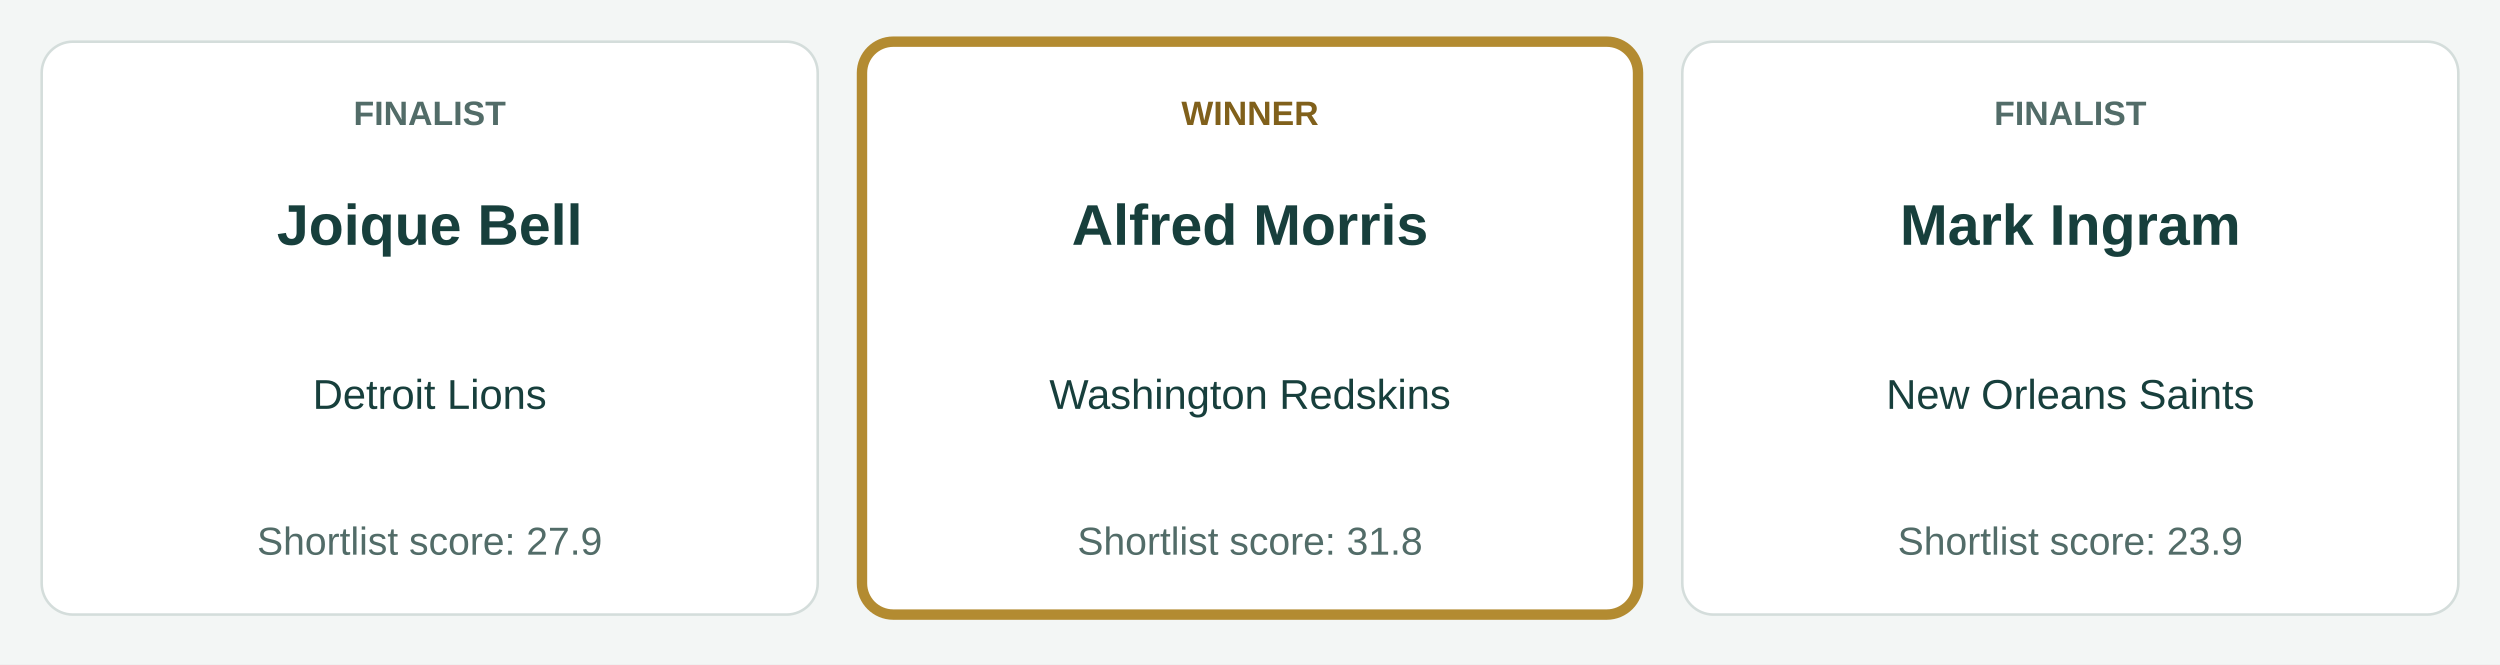
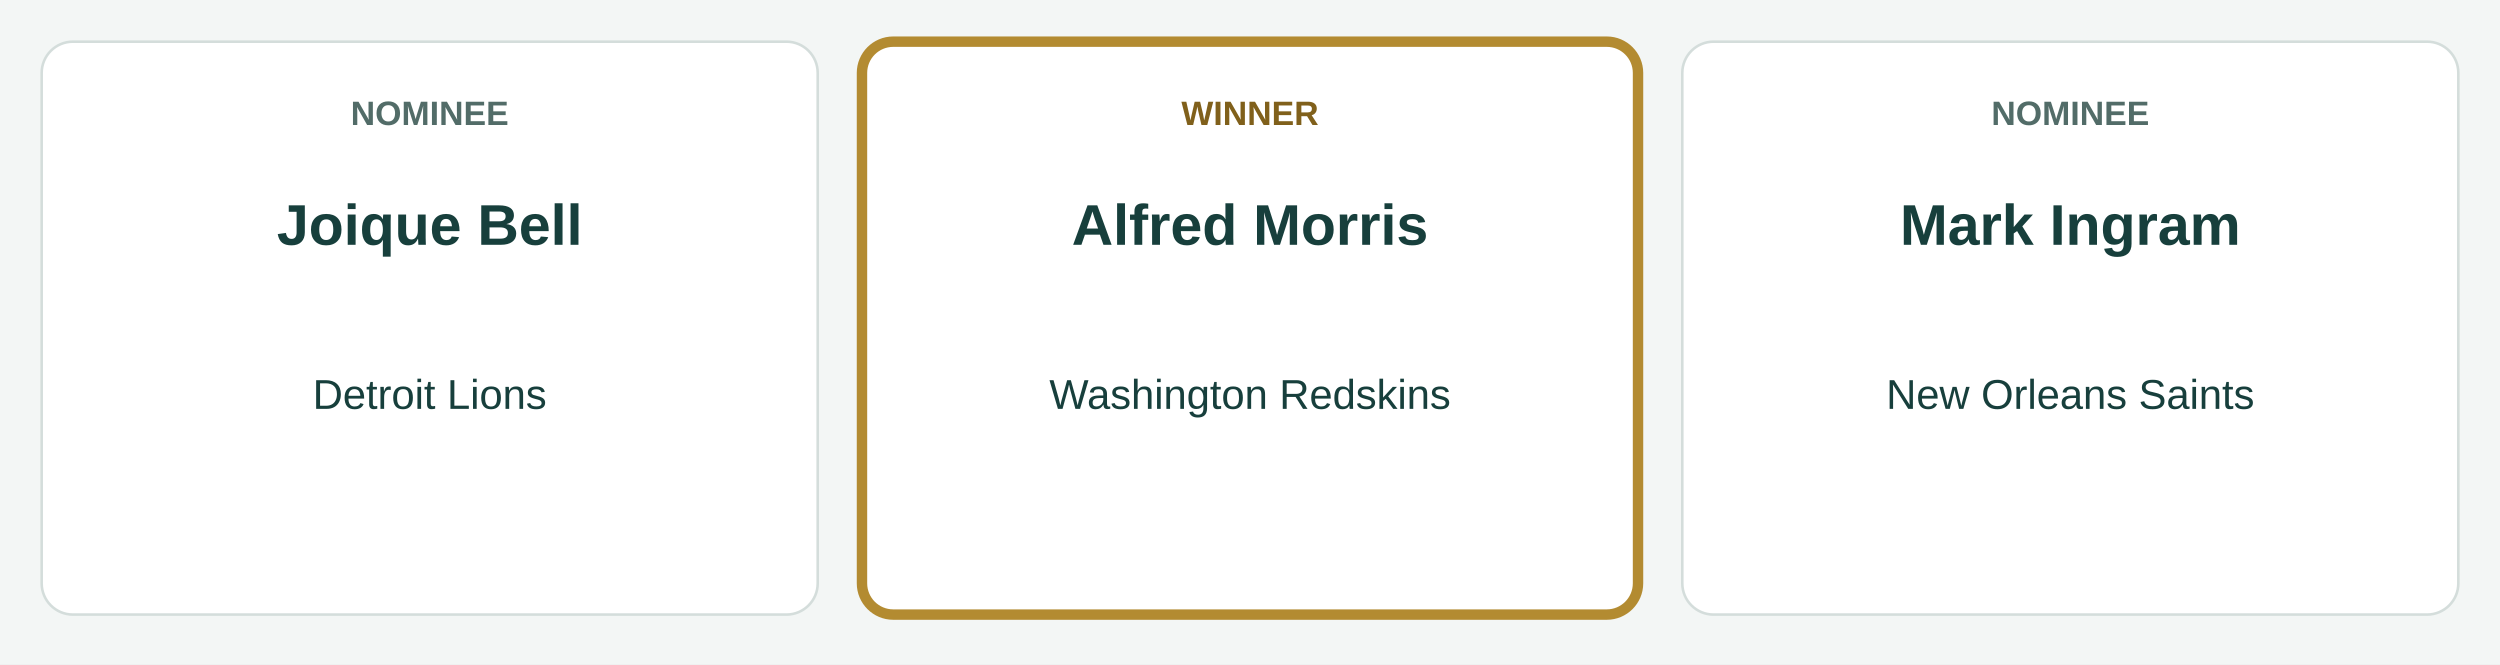
<svg xmlns="http://www.w3.org/2000/svg" viewBox="0 0 960 255" role="img">
  <rect width="960" height="255" fill="#f3f6f5" />
  <rect x="16" y="16" width="298" height="220" rx="12" fill="white" stroke="#d4dddb" stroke-width="1" />
-   <text x="165" y="48" text-anchor="middle" font-family="Arial, sans-serif" font-size="13" fill="#526c68" font-weight="bold">FINALIST</text>
+   <text x="165" y="48" text-anchor="middle" font-family="Arial, sans-serif" font-size="13" fill="#526c68" font-weight="bold">NOMINEE</text>
  <text x="165" y="94" text-anchor="middle" font-family="Arial, sans-serif" font-size="22" fill="#173f3c" font-weight="bold">Joique Bell</text>
  <text x="165" y="157" text-anchor="middle" font-family="Arial, sans-serif" font-size="16" fill="#173f3c" font-weight="normal">Detroit Lions</text>
-   <text x="165" y="213" text-anchor="middle" font-family="Arial, sans-serif" font-size="15" fill="#526c68" font-weight="normal">Shortlist score: 27.9</text>
  <rect x="331" y="16" width="298" height="220" rx="12" fill="white" stroke="#b38b31" stroke-width="4" />
  <text x="480" y="48" text-anchor="middle" font-family="Arial, sans-serif" font-size="13" fill="#80601b" font-weight="bold">WINNER</text>
  <text x="480" y="94" text-anchor="middle" font-family="Arial, sans-serif" font-size="22" fill="#173f3c" font-weight="bold">Alfred Morris</text>
  <text x="480" y="157" text-anchor="middle" font-family="Arial, sans-serif" font-size="16" fill="#173f3c" font-weight="normal">Washington Redskins</text>
-   <text x="480" y="213" text-anchor="middle" font-family="Arial, sans-serif" font-size="15" fill="#526c68" font-weight="normal">Shortlist score: 31.8</text>
  <rect x="646" y="16" width="298" height="220" rx="12" fill="white" stroke="#d4dddb" stroke-width="1" />
-   <text x="795" y="48" text-anchor="middle" font-family="Arial, sans-serif" font-size="13" fill="#526c68" font-weight="bold">FINALIST</text>
+   <text x="795" y="48" text-anchor="middle" font-family="Arial, sans-serif" font-size="13" fill="#526c68" font-weight="bold">NOMINEE</text>
  <text x="795" y="94" text-anchor="middle" font-family="Arial, sans-serif" font-size="22" fill="#173f3c" font-weight="bold">Mark Ingram</text>
  <text x="795" y="157" text-anchor="middle" font-family="Arial, sans-serif" font-size="16" fill="#173f3c" font-weight="normal">New Orleans Saints</text>
-   <text x="795" y="213" text-anchor="middle" font-family="Arial, sans-serif" font-size="15" fill="#526c68" font-weight="normal">Shortlist score: 23.9</text>
</svg>
